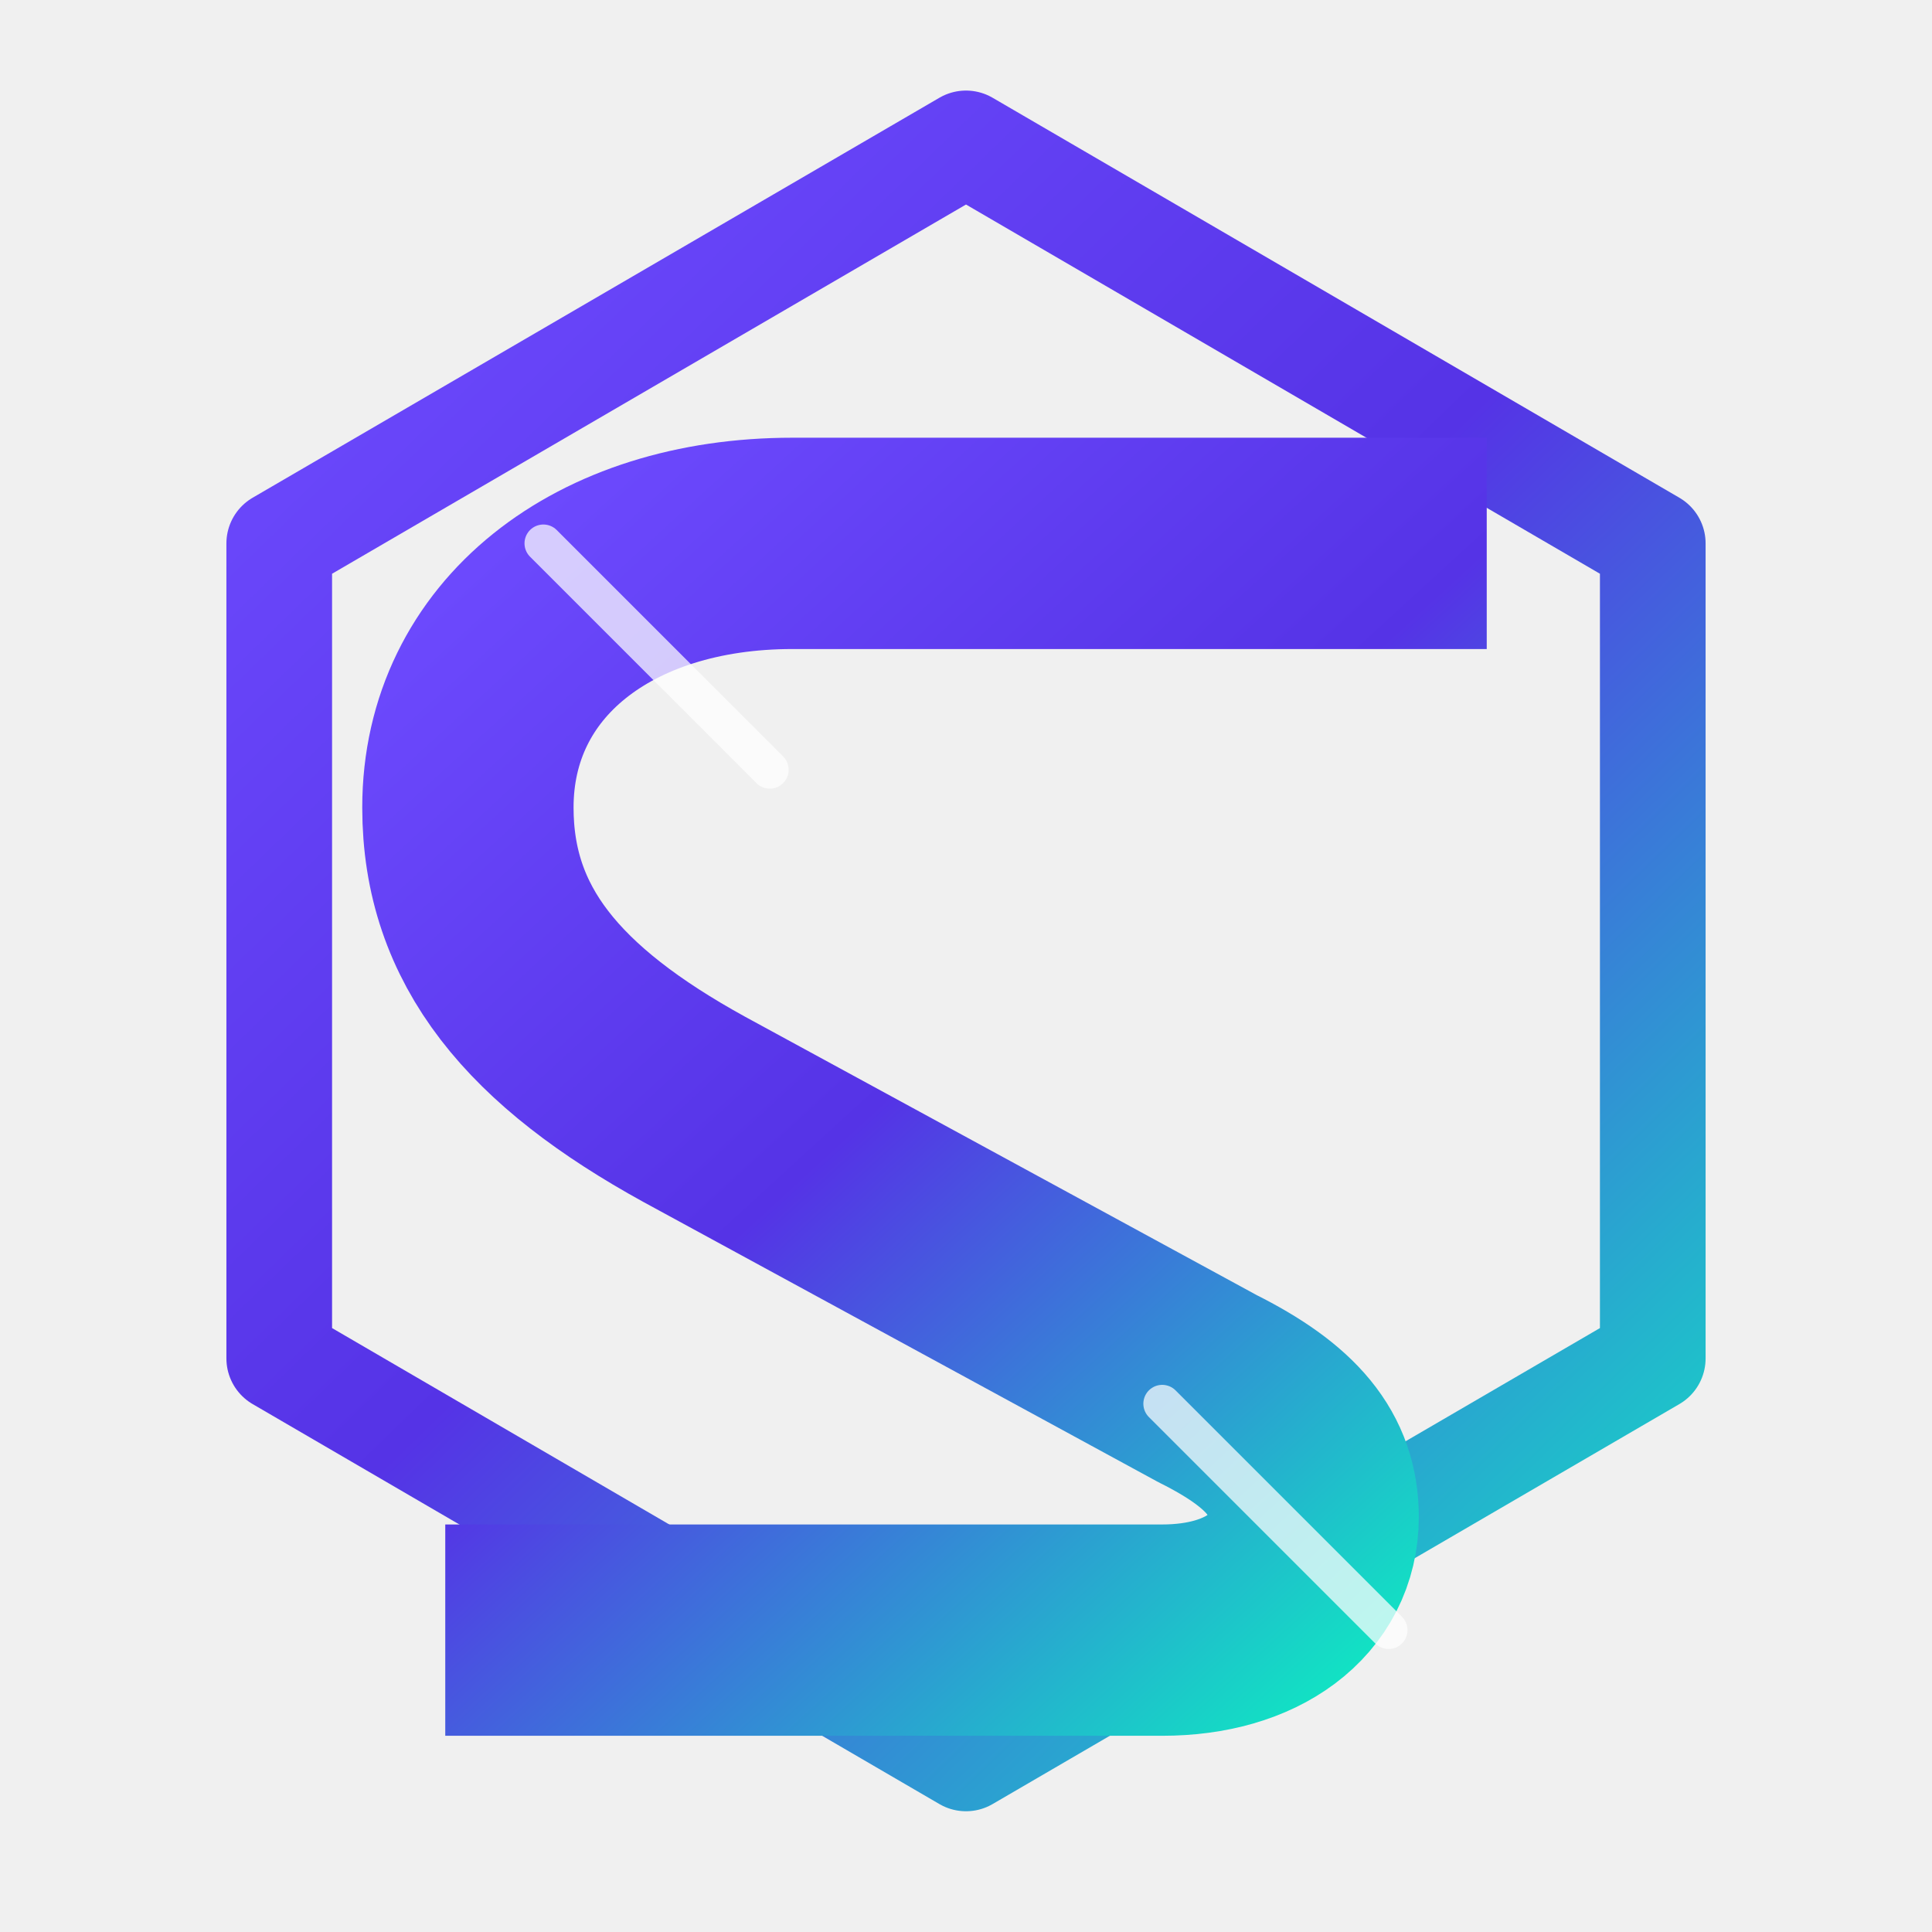
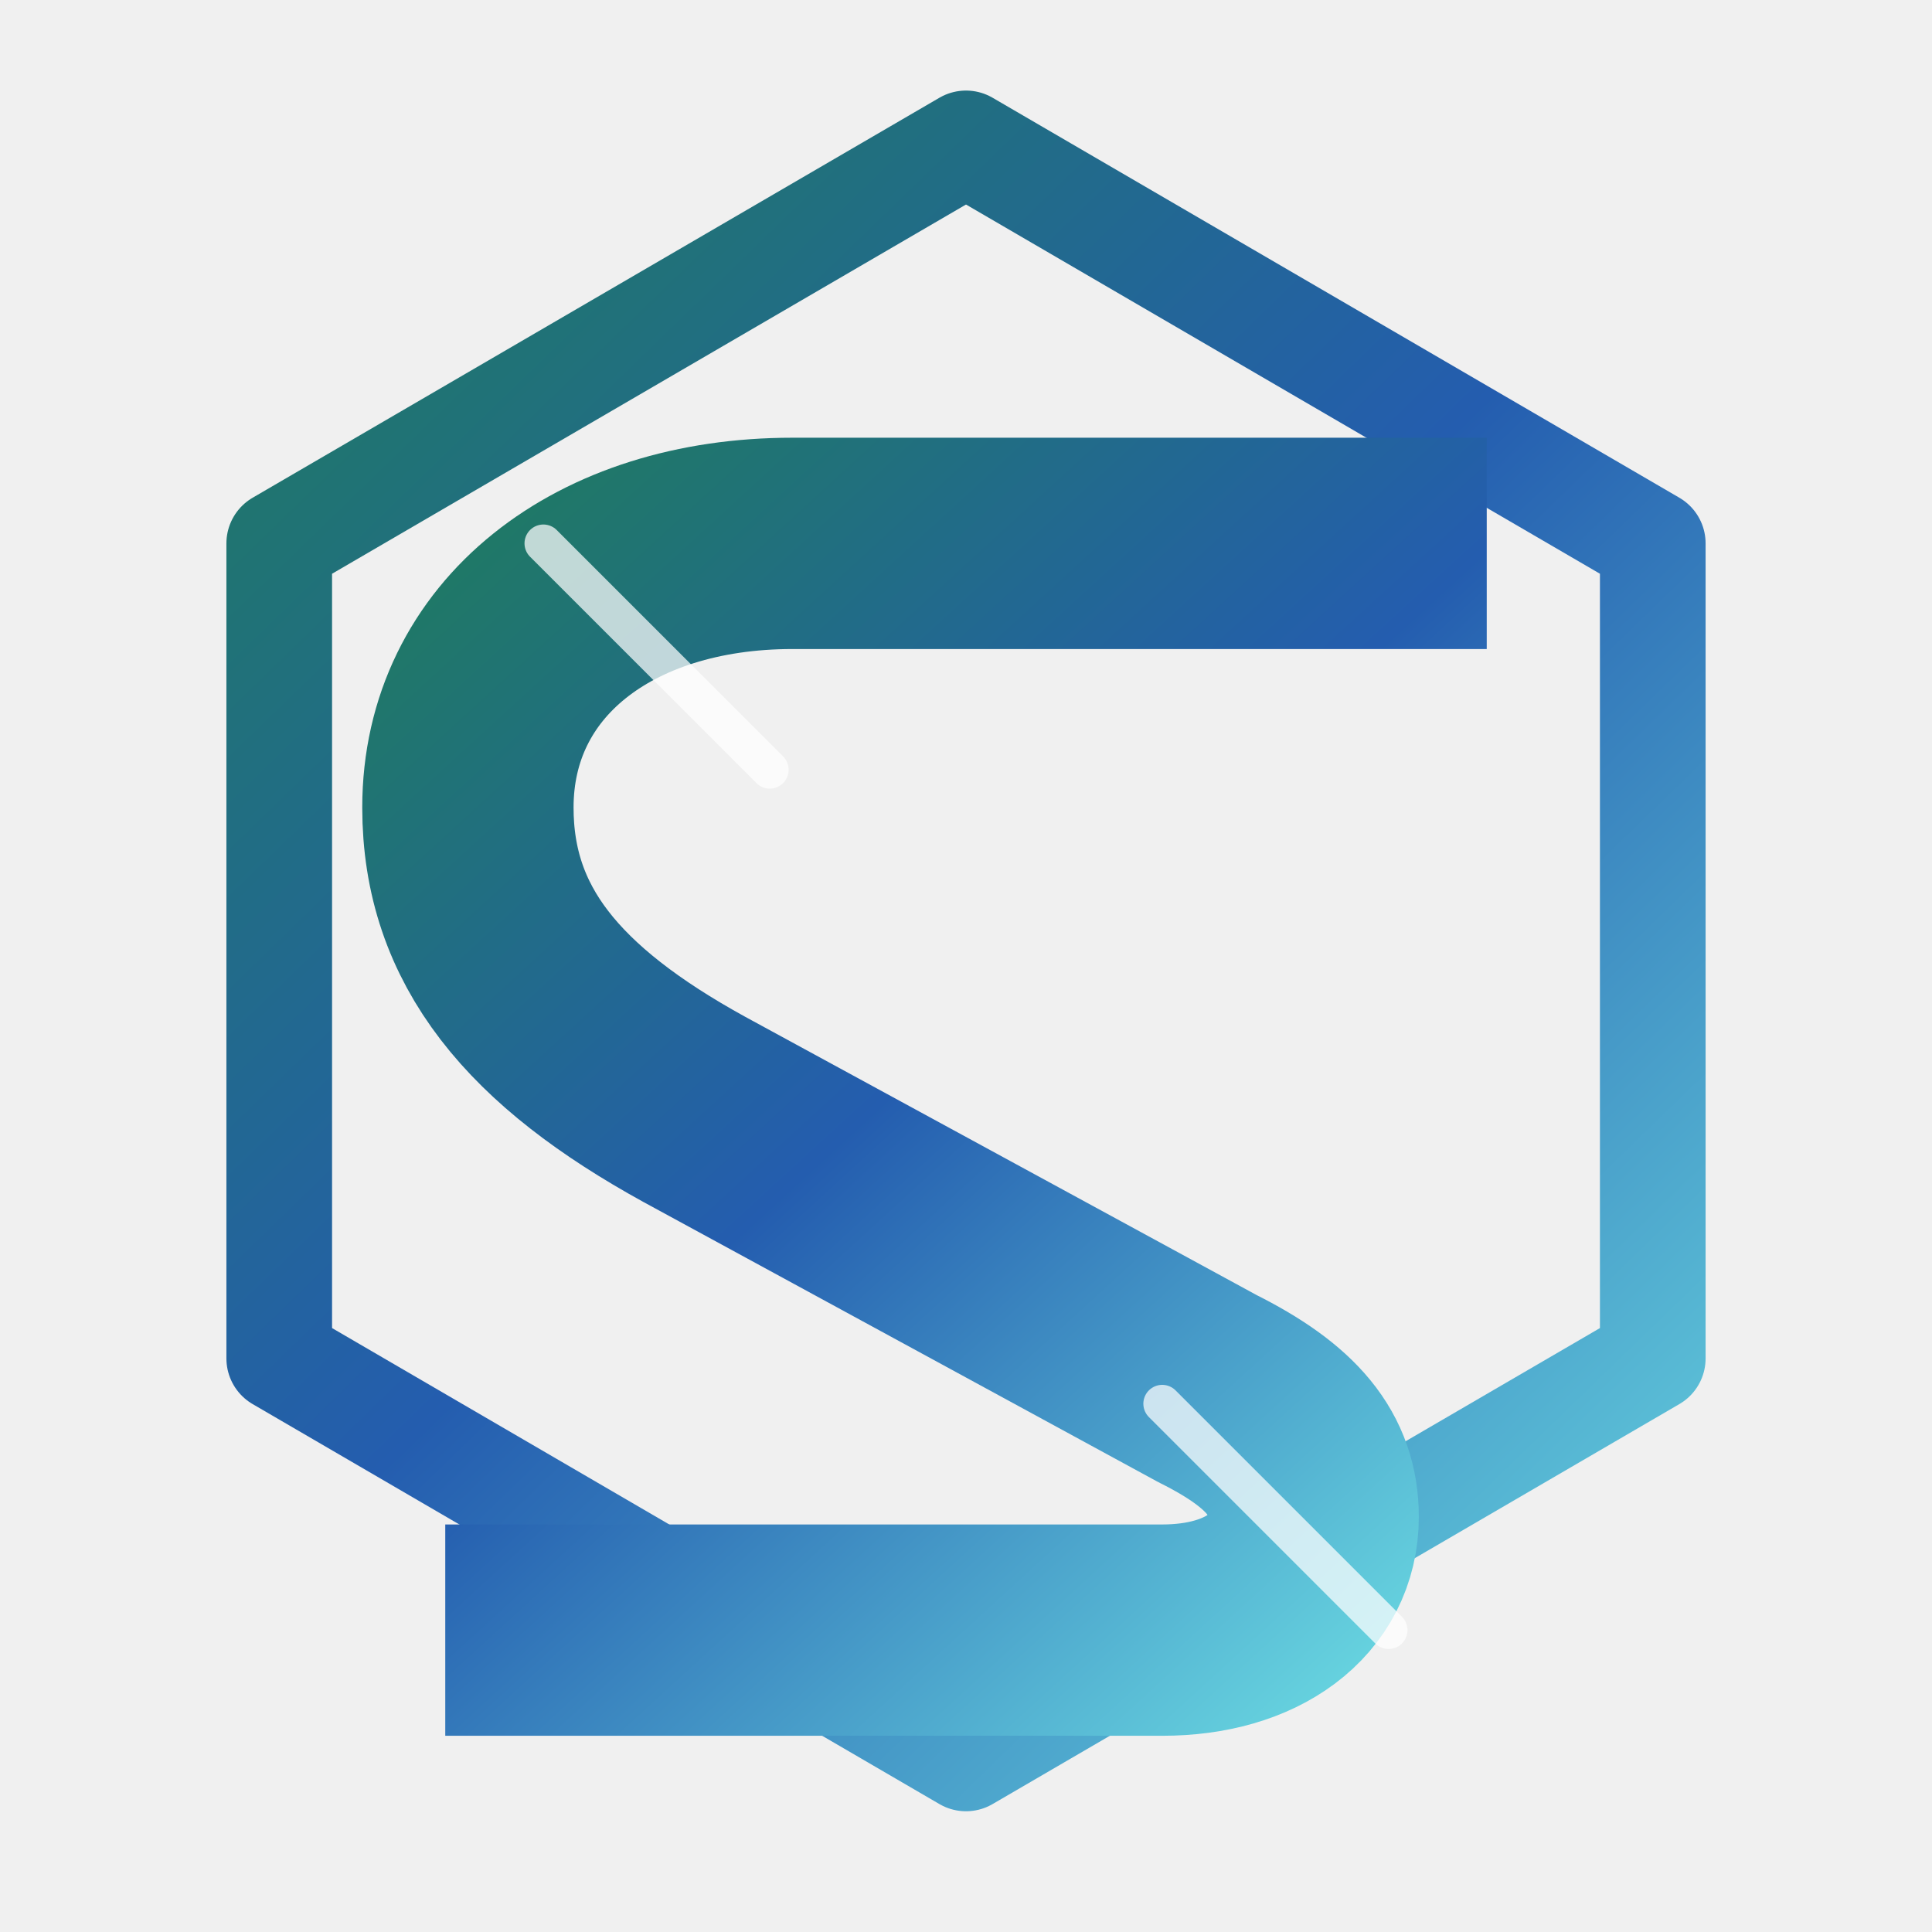
<svg xmlns="http://www.w3.org/2000/svg" viewBox="0 0 256 256" role="img" aria-labelledby="title desc">
  <defs>
    <linearGradient id="frame" x1="34" y1="32" x2="220" y2="224" gradientUnits="userSpaceOnUse">
-       <stop stop-color="#6E4BFF" />
-       <stop offset=".48" stop-color="#5533E6" />
-       <stop offset="1" stop-color="#12E1C4" />
+       <stop stop-color="#1F7A62" />
+       <stop offset=".48" stop-color="#245DAF" />
+       <stop offset="1" stop-color="#65D1DE" />
    </linearGradient>
    <linearGradient id="ribbon" x1="63" y1="64" x2="194" y2="207" gradientUnits="userSpaceOnUse">
-       <stop stop-color="#6E4BFF" />
-       <stop offset=".5" stop-color="#5533E6" />
-       <stop offset="1" stop-color="#12E1C4" />
+       <stop stop-color="#1F7A62" />
+       <stop offset=".5" stop-color="#245DAF" />
+       <stop offset="1" stop-color="#65D1DE" />
    </linearGradient>
  </defs>
  <path d="M128 19 219 72v108l-91 53-91-53V72z" fill="none" stroke="url(#frame)" stroke-width="14" stroke-linejoin="round" />
  <path d="M183 72h-78c-25 0-43 14-43 35 0 17 10 29 30 40l68 37c10 5 14 10 14 17 0 9-8 15-20 15H73" fill="none" stroke="url(#ribbon)" stroke-width="28" stroke-linecap="square" stroke-linejoin="round" />
  <path d="m72 72 30 30M184 216l-30-30" fill="none" stroke="#FFFFFF" stroke-opacity=".72" stroke-width="5" stroke-linecap="round" />
</svg>
